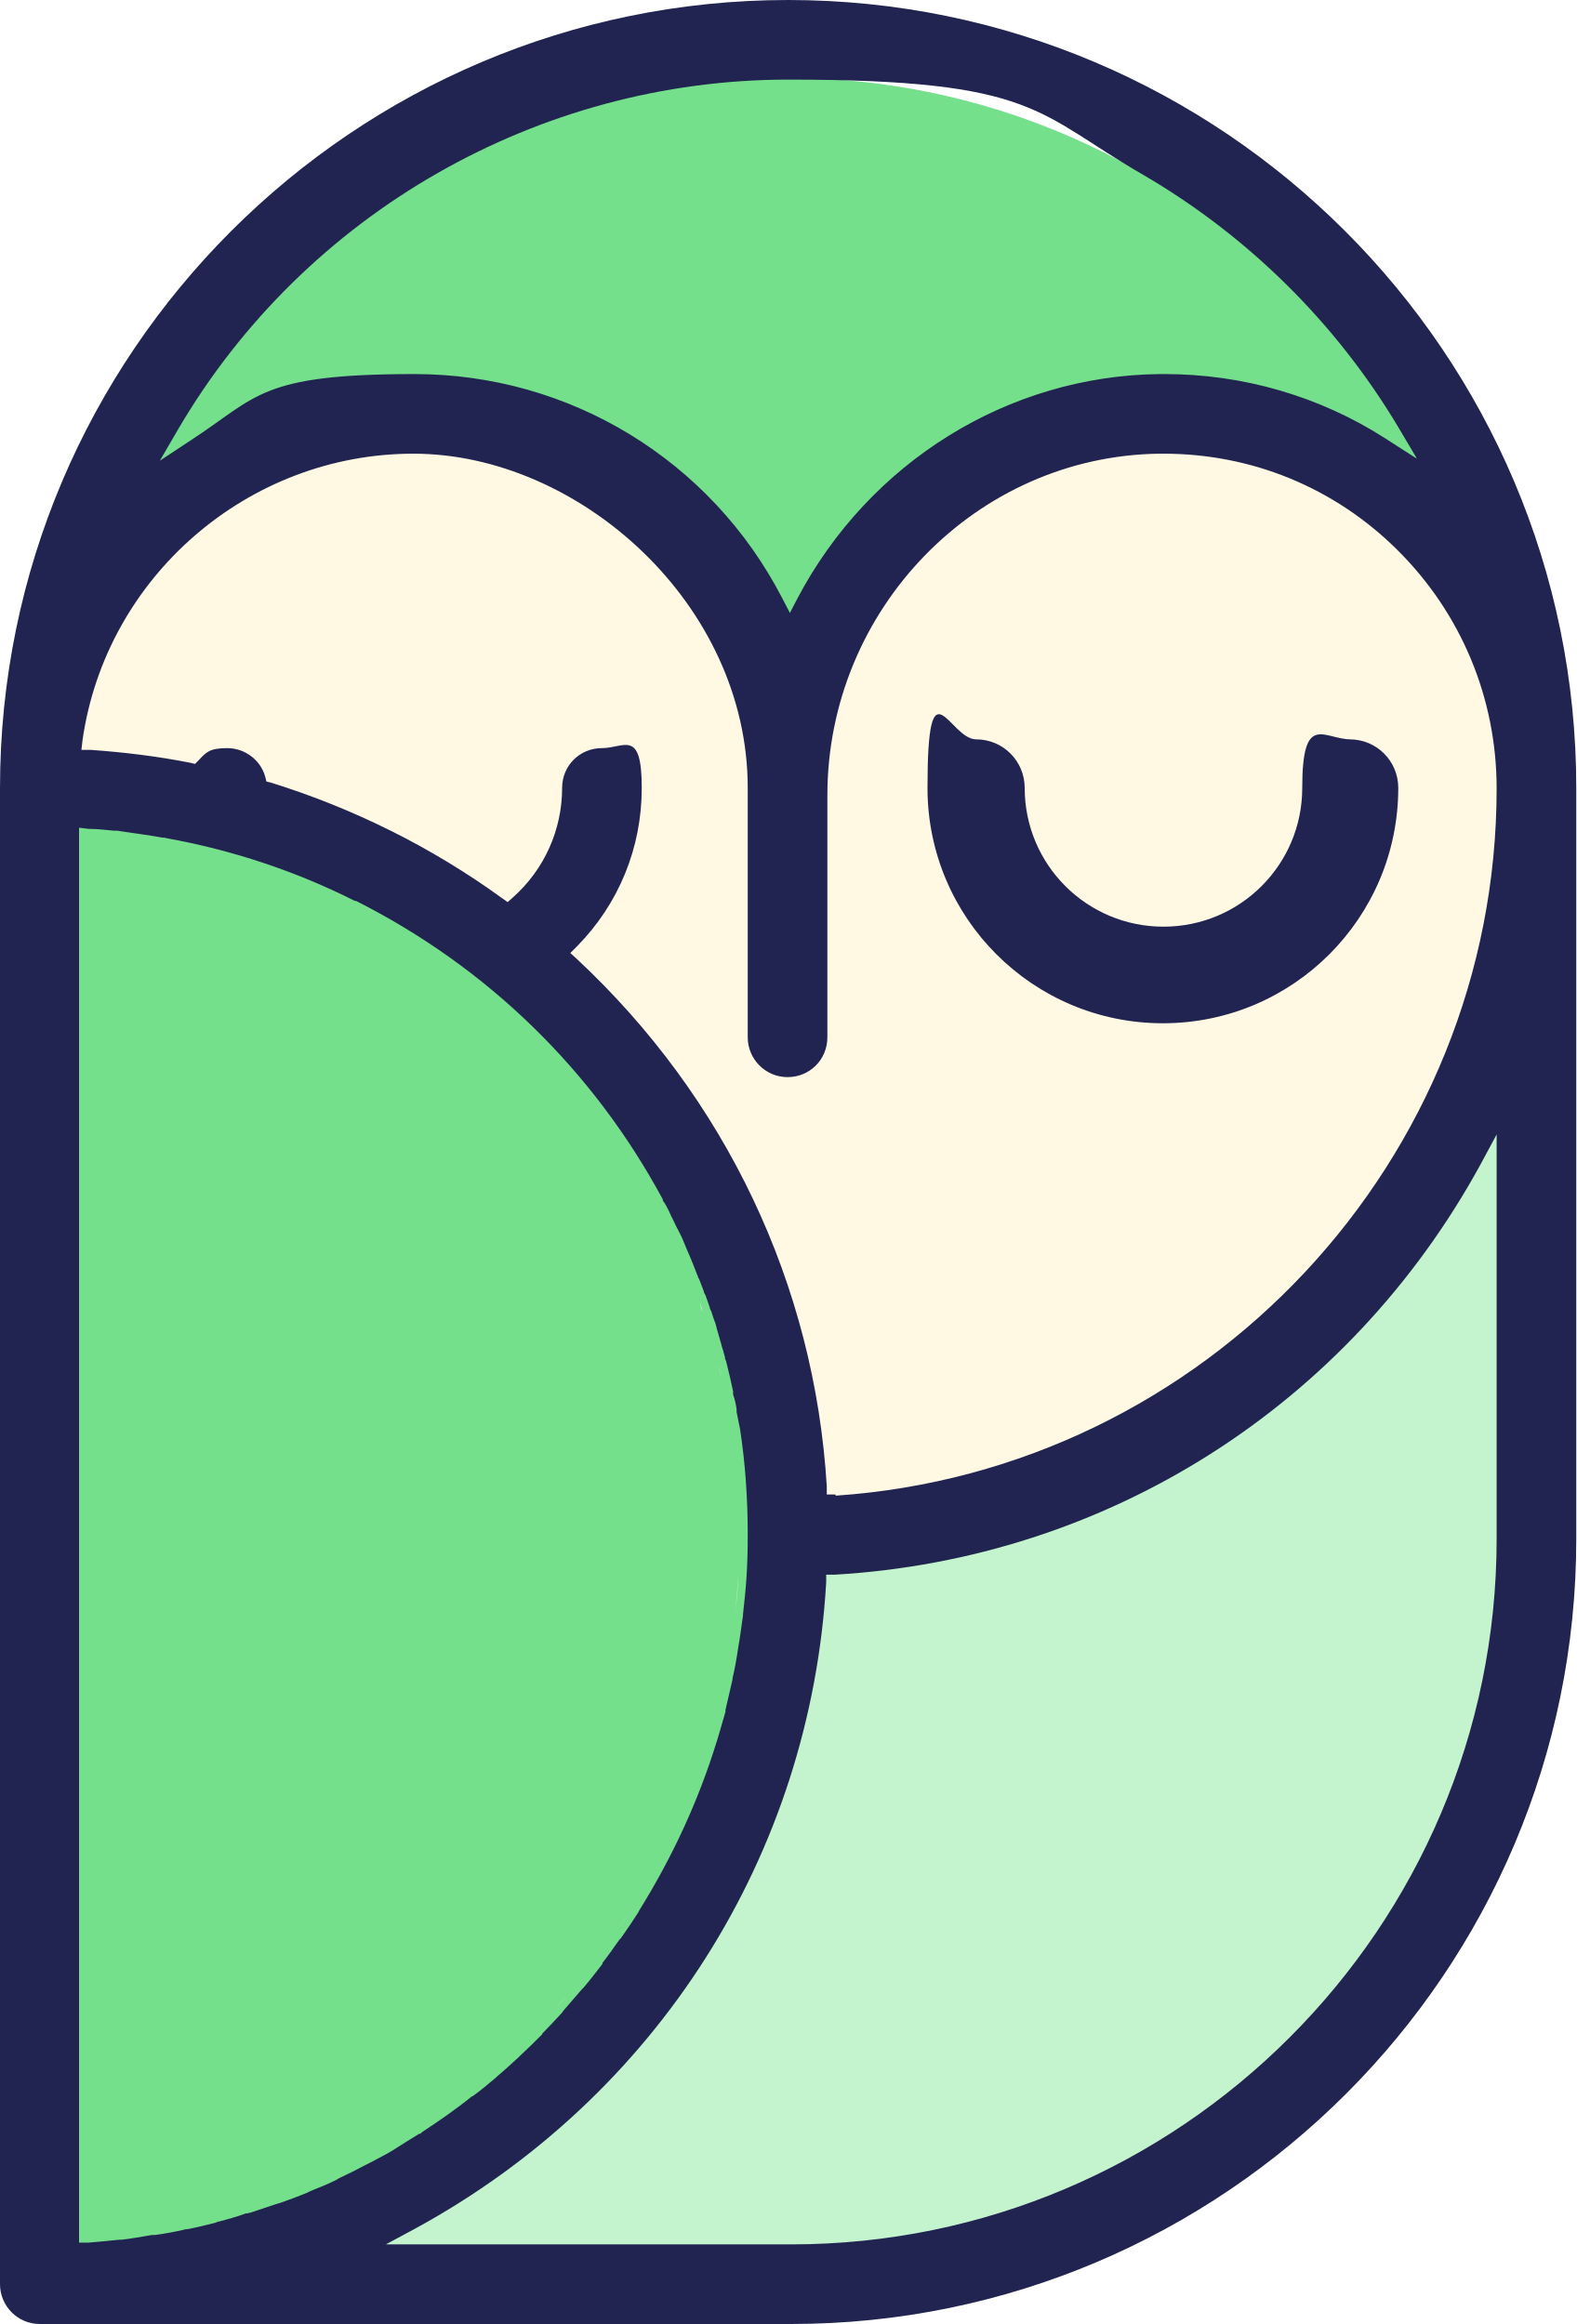
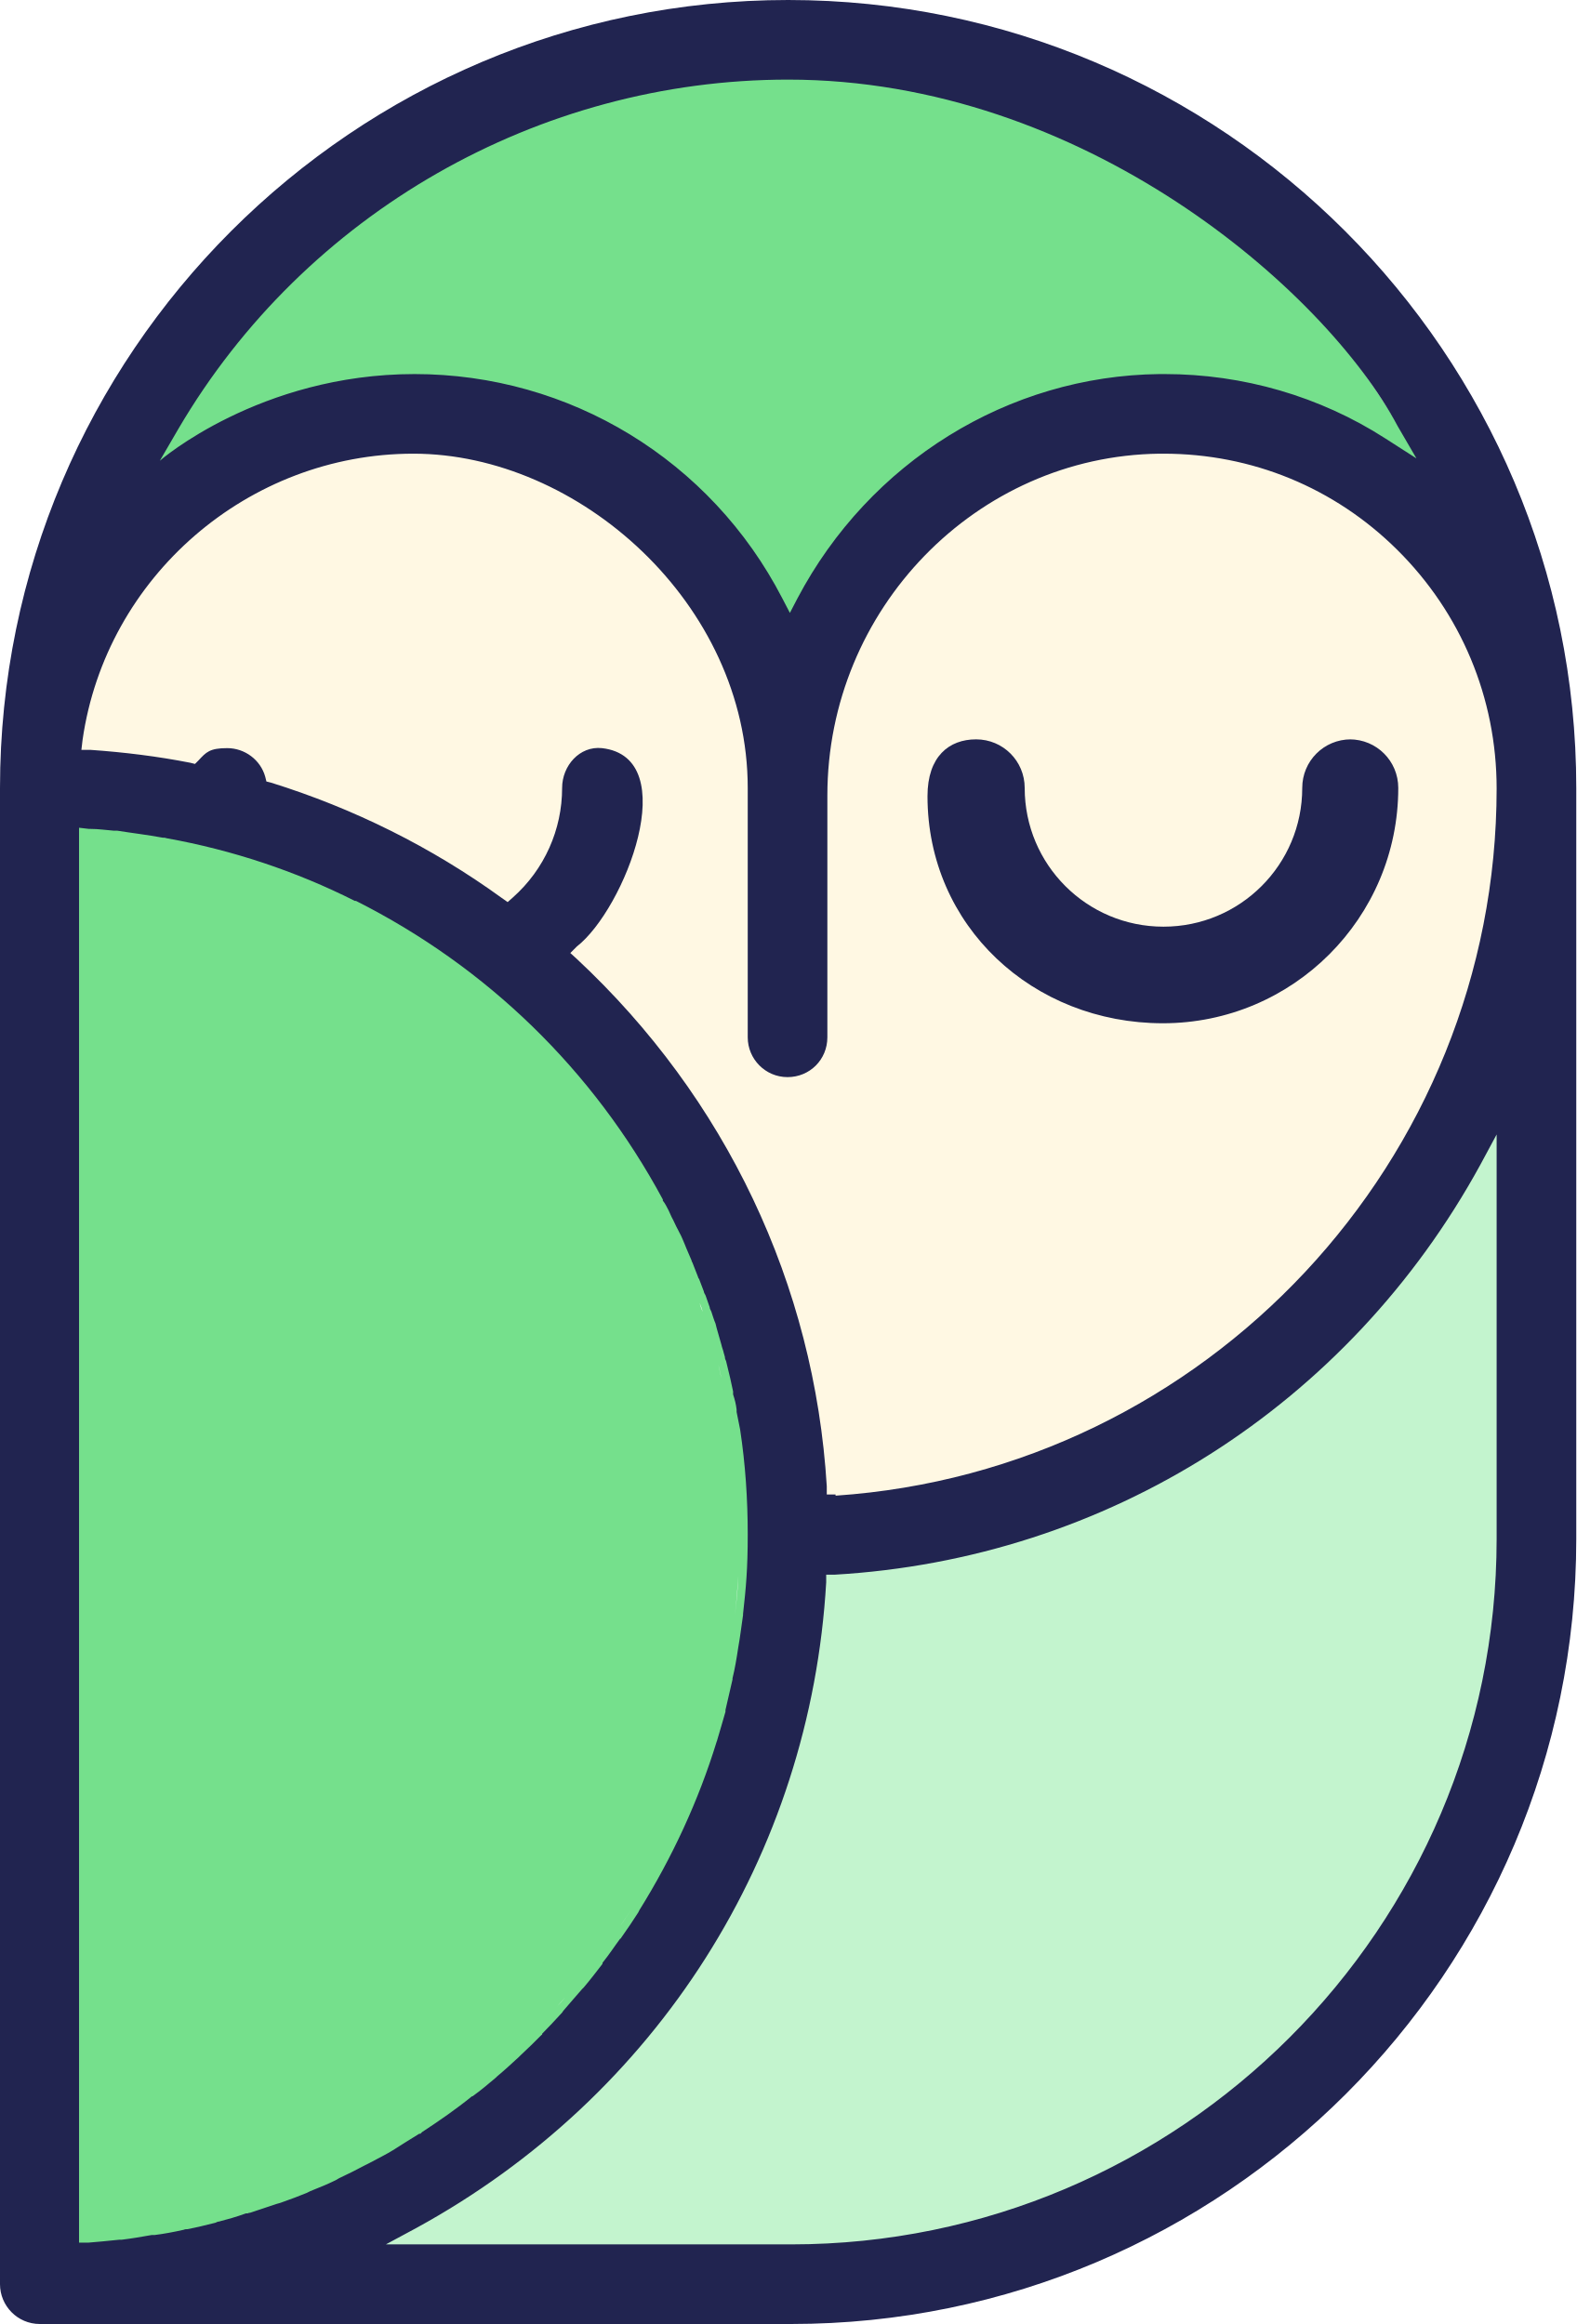
- <svg xmlns="http://www.w3.org/2000/svg" id="Ebene_2" data-name="Ebene 2" viewBox="0 0 269.2 397">
-   <defs>
-     <style>
-       .cls-1 {
-         fill: #75e08c;
-       }
- 
-       .cls-2 {
-         fill: #212450;
-       }
- 
-       .cls-3 {
-         fill: #c3f4ce;
-       }
- 
-       .cls-4 {
-         fill: #fff8e3;
-       }
-     </style>
-   </defs>
-   <g id="Ebene_1-2" data-name="Ebene 1">
+ <svg xmlns="http://www.w3.org/2000/svg" version="1.1" id="Ebene_2" x="0px" y="0px" viewBox="0 0 269.2 397" style="enable-background:new 0 0 269.2 397;" xml:space="preserve">
+   <style type="text/css">
+ 	.st0{fill:#C3F4CE;}
+ 	.st1{fill:#FFF8E3;}
+ 	.st2{fill:#75E08C;}
+ 	.st3{fill:#212450;}
+ </style>
+   <g id="Ebene_1-2">
    <g>
-       <path class="cls-3" d="M253.4,194.7l-1.9,3.4c-22.2,40.7-63,66.6-109,69.3h-.9c0,0-1.8.2-1.8.2v1.8c-.1,0-.2.9-.2.9-2.7,46.1-28.6,86.8-69.3,109l-3.4,1.9-6.9,3.8h75.1c67.3,0,122-54.7,122-122v-75.1l-3.8,6.9Z" />
-       <path class="cls-4" d="M239.7,92.8c-10.9-10.8-25.5-16.8-41-16.8s-.4,0-.6,0c-32.1.4-58.2,27.3-58.2,59.9v41.3c0,2.9-2.4,5.3-5.3,5.3s-5.3-2.4-5.3-5.3v-41.3c0,0,0-.2,0-.3h0c0-.2,0-.4,0-.7h0c0,0,0-.2,0-.2,0,0,0,0,0-.1,0-32.3-26.3-58.6-58.6-58.6s-53.9,21.6-58,50.2l-.2,1.1-.3,2.1h2.2c0,.1,1.1.2,1.1.2,5.6.4,11.3,1.1,16.8,2.2h.5c0,.1,1.1.3,1.1.3l.8-.8.4-.4c1-1,2.3-1.6,3.8-1.6,2.3,0,4.4,1.6,5.1,3.8v.5c.1,0,.5,1,.5,1l1,.3.5.2c13.9,4.3,27,10.8,38.9,19.4l.7.5,1.3,1,1.2-1.1.6-.5c5.6-5.1,8.9-12.3,8.9-19.8s2.4-5.3,5.3-5.3,5.3,2.4,5.3,5.3c0,9.8-3.8,19.1-10.7,26.1l-.7.7-1.4,1.5,1.5,1.4.8.7c25.1,23.4,40.1,55,42.3,89.1v1c0,0,.2,2,.2,2h2c0-.1,1-.2,1-.2,64.1-4.3,114.3-58,114.3-122.2s-6.2-30.7-17.4-41.8ZM166.5,129.3c2.9,0,5.3,2.4,5.3,5.3,0,14.7,12,26.7,26.7,26.7s26.7-12,26.7-26.7,2.4-5.3,5.3-5.3,5.3,2.4,5.3,5.3c0,20.5-16.7,37.2-37.2,37.2s-37.2-16.7-37.2-37.2,2.4-5.3,5.3-5.3ZM229.7,87.2c.4.3.9.6,1.3.9-.4-.3-.8-.6-1.3-.9ZM231.9,88.8c.4.3.9.7,1.3,1-.4-.3-.9-.7-1.3-1ZM234.1,90.5c.5.4.9.8,1.4,1.2-.5-.4-.9-.8-1.4-1.2ZM225,84.4c.4.2.9.5,1.3.7-.4-.2-.9-.5-1.3-.7ZM227.4,85.7c.4.3.9.5,1.3.8-.4-.3-.8-.5-1.3-.8ZM222.5,83.2c.4.2.9.4,1.3.6-.4-.2-.9-.4-1.3-.6ZM214.8,80.3c.5.1.9.3,1.4.4-.5-.1-.9-.3-1.4-.4ZM217.4,81.1c.5.2.9.3,1.3.5-.4-.2-.9-.3-1.3-.5ZM220,82.1c.4.2.9.4,1.3.6-.4-.2-.9-.4-1.3-.6ZM236.3,92.3c.7.6,1.4,1.3,2,1.9-.7-.7-1.3-1.3-2-1.9ZM198.7,78c.4,0,.8,0,1.1,0-.6,0-1.2,0-1.8,0,.2,0,.4,0,.6,0ZM213.6,79.9c-.5-.1-.9-.3-1.4-.4.5.1.9.2,1.4.4ZM210.9,79.3c-.5-.1-.9-.2-1.4-.3.5,0,.9.2,1.4.3ZM208.2,78.8c-.5,0-.9-.2-1.4-.2.5,0,.9.2,1.4.2ZM205.4,78.4c-.5,0-1-.1-1.4-.2.5,0,1,.1,1.4.2ZM202.7,78.1c-.5,0-1,0-1.4,0,.5,0,1,0,1.4,0Z" />
-       <path class="cls-1" d="M128,244.3c-.1-1-.3-2-.5-3v-.2s0-.2,0-.2c-.1-.8-.3-1.7-.5-2.5h0s0,0,0,0c0,0,0-.2,0-.2,0-.1,0-.2,0-.3-.2-.8-.3-1.5-.5-2.3,0-.1,0-.3,0-.4,0,0,0-.2,0-.3h0s0,0,0,0c0-.4-.2-.7-.3-1.1,0-.4-.2-.7-.3-1.1h0c0,0,0-.1,0-.1,0-.2-.1-.4-.2-.6h0s0,0,0,0l-.2-.7c-.1-.5-.3-1-.4-1.5v-.3c0,0-.2-.4-.2-.4-.2-.7-.4-1.4-.6-2.1,0-.1,0-.3-.1-.4,0-.1,0-.2,0-.3h0s0,0,0,0c-.2-.7-.4-1.3-.7-2,0-.3-.2-.6-.3-.8l-.4-1-.4-1c0-.3-.2-.5-.3-.8-.3-.7-.5-1.4-.8-2h0s0,0,0,0c0-.1-.1-.3-.2-.4v-.2c-.2-.4-.4-.7-.5-1.1-.1-.3-.3-.7-.4-1h0c0,0,0-.2,0-.2,0-.2-.1-.3-.2-.5-.3-.8-.6-1.5-.9-2.2v-.3c-.1,0-.3-.3-.3-.3-.4-.8-.7-1.5-1-2.2v-.2c-.1,0-.2-.2-.2-.2-.4-.8-.7-1.5-1.1-2.3,0,0,0-.1,0-.2h0c0,0,0-.1,0-.1h0c0,0-.3-.7-.3-.7-.3-.6-.6-1.2-.9-1.7,0,0,0,0,0,0h0s0-.2,0-.2c-12.1-22.3-30.4-40.1-53.1-51.5h-.2c0,0,0-.1,0-.1-10.3-5.1-21.2-8.8-32.5-10.9-.1,0-.3,0-.4,0,0,0-.2,0-.3,0h0s0,0,0,0c-2.6-.5-5.3-.8-7.9-1.1h-.3s-.3,0-.3,0c-1.5-.1-2.7-.3-4-.4h0c0,0-.1,0-.2,0l-3.3-.4v3.4s0,56.5,0,56.5v185.2l3.2-.2c1.6-.1,3.3-.3,5.3-.5.2,0,.3,0,.4,0h0s0,0,0,0c1.8-.2,3.5-.5,5.2-.7h.2s.3,0,.3,0c1.6-.2,3.2-.6,5-.9h0s0,0,0,0c.1,0,.3,0,.4,0h0s0,0,0,0c1.6-.3,3.2-.7,4.8-1.1h0s0,0,0,0c.2,0,.3,0,.5-.1h0s0,0,0,0c1.5-.4,3.1-.8,4.7-1.3.1,0,.2,0,.3,0,.1,0,.3,0,.4-.1,1.6-.5,3.1-1,4.6-1.5h.3c.1-.2.2-.2.4-.2,1.6-.6,3.2-1.2,4.5-1.7.2,0,.3-.1.4-.2,0,0,.2,0,.2-.1,1.6-.6,3-1.3,4.5-1.9l.5-.3c1.5-.7,3-1.4,4.4-2.2h0s0,0,0,0h.2c0-.1.1-.2.2-.2,1.6-.9,3.1-1.6,4.4-2.4h.1c0,0,0,0,0,0h0c1.5-.9,3-1.8,4.3-2.7,0,0,.2,0,.2-.1,3-1.9,5.9-3.9,8.7-6.1h.2c0-.1,0-.1,0-.1,1.4-1,2.7-2.1,4-3.2h0c0,0,0-.1.1-.2,1.2-1,2.5-2.1,3.8-3.3,0,0,.1-.1.2-.2h0s0,0,0,0h0c1.2-1.1,2.4-2.3,3.6-3.5h0c0,0,0-.2,0-.2h0c0,0,0-.1,0-.1,1.1-1.1,2.3-2.3,3.4-3.6h0s0,0,0,0h.1c0-.1.1-.3.1-.3,1.1-1.2,2.2-2.4,3.3-3.7,0,0,0-.1.2-.2h0c0,0,0,0,0,0h0c1.1-1.3,2.1-2.6,3.1-4,0,0,0,0,.1-.1h0c0,0,0-.1,0-.1,1.1-1.5,2.1-2.9,3-4.1,0,0,.1-.2.2-.2,1-1.4,2-2.9,2.9-4.3l.5-.7h0c5.6-9,10-18.7,13.1-28.7l.2-.4v-.3c.4-1.4.8-2.9,1.3-4.5h0c0-.1,0-.5,0-.5.4-1.7.9-3.5,1.2-5.2v-.3c0,0,0,0,0,0,.3-1.6.6-3.3.9-5.1h0s0-.3,0-.3c.3-1.6.5-3.4.8-5.5v-.2s0,0,0,0c.5-4.5.8-9.1.8-13.7s-.4-12.1-1.3-18.1ZM124.5,241.6c0,0,0-.1,0-.2-.1-.7-.2-1.3-.4-2,.1.7.3,1.3.4,2,0,0,0,.1,0,.2ZM123.2,235.4c0,.2.1.4.2.7,0,.3.1.7.2,1,0-.3-.1-.7-.2-1,0-.2-.1-.4-.2-.7-.2-.7-.3-1.4-.5-2.2,0-.1,0-.2,0-.4,0,.1,0,.2,0,.4.2.7.3,1.4.5,2.2ZM120,224.1c0,.2.2.5.2.7.2.7.4,1.3.7,2,0,.2.2.5.2.7.2.7.4,1.4.6,2.1-.2-.7-.4-1.4-.6-2.1,0-.2-.2-.5-.2-.7-.2-.7-.4-1.3-.7-2,0-.2-.2-.5-.2-.7-.2-.5-.4-1-.5-1.5.2.5.4,1,.5,1.5ZM118.2,219.1c0-.1-.1-.3-.2-.4-.1-.3-.3-.7-.4-1,.1.3.3.7.4,1,0,.1.1.3.2.4ZM115.8,213.4c0,.2.2.4.2.5.3.7.6,1.4.9,2.1,0,.1,0,.2.1.3,0-.1,0-.2-.1-.3-.3-.7-.6-1.4-.9-2.1,0-.2-.2-.4-.2-.5-.3-.7-.7-1.4-1-2.1.3.7.7,1.4,1,2.1ZM15.1,143.2c0,0,.1,0,.2,0,0,0-.1,0-.2,0h0ZM31.1,379.4c-.8.2-1.6.3-2.4.5.8-.2,1.6-.3,2.4-.5.2,0,.4,0,.6-.1-.2,0-.4,0-.6.1ZM94.8,343.1c0,0,.2-.2.3-.3.5-.6,1-1.1,1.5-1.7-.5.6-1,1.2-1.5,1.7,0,0-.2.2-.3.3ZM101.7,334.9s0,0,0-.1c.6-.8,1.1-1.6,1.7-2.4-.6.8-1.1,1.6-1.7,2.4,0,0,0,0,0,.1ZM107.8,326.2s0,0,0,0c-.9,1.4-1.9,2.9-2.9,4.3,0,0,0,0,0,0,0,0,0,0,0,0,1-1.4,1.9-2.8,2.9-4.3,0,0,0,0,0,0,1.4-2.2,2.8-4.5,4-6.8-1.3,2.3-2.6,4.6-4,6.8ZM123.8,286.7s0,0,0,.1c-.4,1.7-.8,3.5-1.2,5.2.4-1.7.8-3.4,1.2-5.2,0,0,0,0,0-.1.2-.9.4-1.7.5-2.6-.2.9-.3,1.8-.5,2.6ZM125.5,275.9c.3-2.2.4-4.5.6-6.7-.1,2.2-.3,4.5-.6,6.7Z" />
-       <path class="cls-1" d="M241,76.3l-2.2-3.6c-10.6-17.8-25.6-32.6-43.5-43-18.4-10.7-39.4-16.4-60.8-16.4-42.6,0-82.7,22.9-104.4,59.7l-2.2,3.7-1.6,2.7,2.7-1.7,3.6-2.3c11.4-7.3,24.5-11.2,38.1-11.2,26.4,0,50.4,14.6,62.6,38.1l.9,1.7.7,1.3.7-1.3.9-1.7c12.2-23.2,35.8-37.9,61.6-38.2h.9c13.4,0,26.4,3.8,37.6,10.9l3.6,2.3,2.7,1.7-1.6-2.7Z" />
-       <path class="cls-2" d="M134.6,0C60.4,0,0,60.4,0,134.6v255.6c0,3.7,3,6.8,6.8,6.8h128.3c73.9,0,134.1-60.1,134.1-134.1v-128.3C269.2,60.4,208.8,0,134.6,0ZM62.3,369.9c-1.5.8-2.9,1.5-4.4,2.2l-.5.3c-1.4.7-2.9,1.3-4.4,1.9l-.6.3c-1.2.5-2.8,1.1-4.5,1.7l-.7.2c-1.5.5-3,1-4.5,1.5-.1,0-.2,0-.4.1h-.3c-1.6.6-3.1,1-4.6,1.4-.2,0-.4.1-.6.2-1.6.4-3.2.8-4.8,1.1-.2,0-.4,0-.6.1-1.8.4-3.4.7-5,.9h-.5c-1.7.3-3.4.6-5.1.8-.1,0-.3,0-.4,0-2.1.2-3.8.4-5.3.5h-1.6c0,.1,0-241.7,0-241.7l1.7.2c.1,0,.2,0,.3,0h0c1.3,0,2.6.2,3.9.3h.6c2.5.4,5.1.7,7.8,1.2h.3c.1,0,.3.1.4.1,11.1,2,22,5.6,32.1,10.7h.2c22.4,11.3,40.5,28.9,52.4,51v.2c.4.5.7,1.1,1,1.7l.5,1.1c.4.7.7,1.5,1.1,2.2l.2.4c.4.7.7,1.5,1,2.2l.2.5c.3.7.6,1.4.9,2.1,0,.2.2.4.2.5l.9,2.3c0,.1.1.3.2.4.3.7.5,1.4.8,2.1,0,.2.2.5.3.7l.7,2c0,.3.2.5.3.8.2.6.4,1.3.7,2l.2.8c.2.7.4,1.4.6,2.1l.2.7c.1.5.3.9.4,1.4l.2.7c0,.3.1.5.2.7l.7,2.9c.2.8.3,1.5.5,2.3v.5c.3.9.5,1.7.6,2.6v.4c.2,1,.4,2,.6,3,.9,5.9,1.3,11.9,1.3,17.9s-.3,9.1-.8,13.6v.2c-.3,2-.5,3.8-.8,5.4h0c-.3,2-.6,3.8-1,5.4v.2c-.4,1.8-.8,3.5-1.2,5.2v.3c-.5,1.8-1,3.4-1.4,4.8h0c0,.1-.1.3-.1.3-3.1,10.1-7.6,19.8-13.2,28.8h0s-.2.4-.2.4c-.9,1.4-1.9,2.9-2.9,4.3,0,0-.1.2-.2.2-.9,1.2-1.8,2.6-3,4.1h0c0,.2,0,.2-.1.3-1,1.3-2,2.6-3.1,3.9l-.3.3c-1.1,1.3-2.2,2.5-3.2,3.7l-.2.3c-1.2,1.3-2.3,2.5-3.4,3.6h0c0,.1,0,.2-.1.2h0c-1.3,1.3-2.4,2.4-3.6,3.5l-.3.3c-1.3,1.2-2.5,2.3-3.7,3.3l-.2.2c-1.3,1.1-2.6,2.2-4,3.2h-.1c-2.7,2.2-5.6,4.2-8.5,6.1l-.3.3h-.2c-1.3.8-2.6,1.6-4,2.5l-.3.2c-1.3.8-2.7,1.5-4.4,2.4l-.4.2ZM255.6,262.9c0,66.4-54.1,120.5-120.5,120.5h-69.2l5.2-2.8c41.1-22.5,67.3-63.7,70-110.3v-1.3c0,0,1.4,0,1.4,0,46.6-2.7,87.8-28.9,110.3-70l2.8-5.2v69.2ZM142.7,255.3h-1.5c0,0,0-1.4,0-1.4-2.1-34.5-17.3-66.4-42.7-90.1l-1.1-1,1.1-1.1c7.2-7.3,11.1-16.9,11.1-27.1s-3-6.8-6.8-6.8-6.8,3-6.8,6.8c0,7.1-3,13.9-8.4,18.7l-.9.8-1-.7c-12-8.7-25.3-15.3-39.4-19.7l-.8-.2-.2-.8c-.8-2.9-3.5-4.9-6.5-4.9s-3.6.7-4.9,2.1l-.6.6-.8-.2c-5.6-1.1-11.3-1.8-17-2.2h-1.6c0-.1.2-1.7.2-1.7,4-27.9,28.3-48.9,56.5-48.9s57.1,25.6,57.1,57.1,0,.2,0,.3h0c0,.3,0,.5,0,.6,0,.1,0,.2,0,.4v41.3c0,3.7,3,6.8,6.8,6.8s6.8-3,6.8-6.8v-41.3c0-31.8,25.4-58,56.7-58.4.2,0,.4,0,.7,0,15.1,0,29.2,5.8,39.9,16.4,10.9,10.8,17,25.3,17,40.8,0,63.5-49.6,116.5-112.9,120.8ZM241.9,78.3l-5.3-3.4c-11.2-7.2-24.3-11-37.7-11h-.9c-25.8.3-49.5,15-61.8,38.3l-1.3,2.5-1.3-2.5c-12.2-23.6-36.3-38.3-62.8-38.3s-26.8,3.9-38.2,11.3l-5.3,3.5,3.2-5.5C52.1,36.4,92,13.6,134.6,13.6s42.3,5.7,60.7,16.3c17.8,10.4,32.8,25.2,43.4,42.9l3.2,5.4Z" />
-       <path class="cls-2" d="M230.5,126.3c4.6,0,8.3,3.7,8.3,8.3,0,22.2-18,40.2-40.2,40.2s-40.2-18-40.2-40.2,3.7-8.3,8.3-8.3,8.3,3.7,8.3,8.3c0,13.1,10.6,23.7,23.7,23.7s23.7-10.6,23.7-23.7,3.7-8.3,8.3-8.3Z" />
+       <path class="st0" d="M253.4,194.7l-1.9,3.4c-22.2,40.7-63,66.6-109,69.3h-0.9l-1.8,0.2v1.8c-0.1,0-0.2,0.9-0.2,0.9    c-2.7,46.1-28.6,86.8-69.3,109l-3.4,1.9L60,385h75.1c67.3,0,122-54.7,122-122v-75.1L253.4,194.7L253.4,194.7z" />
+       <path class="st1" d="M239.7,92.8C228.8,82,214.2,76,198.7,76s-0.4,0-0.6,0c-32.1,0.4-58.2,27.3-58.2,59.9v41.3    c0,2.9-2.4,5.3-5.3,5.3s-5.3-2.4-5.3-5.3v-41.3c0,0,0-0.2,0-0.3l0,0c0-0.2,0-0.4,0-0.7l0,0v-0.2c0,0,0,0,0-0.1    c0-32.3-26.3-58.6-58.6-58.6s-53.9,21.6-58,50.2l-0.2,1.1l-0.3,2.1h2.2c0,0.1,1.1,0.2,1.1,0.2c5.6,0.4,11.3,1.1,16.8,2.2h0.5    c0,0.1,1.1,0.3,1.1,0.3l0.8-0.8l0.4-0.4c1-1,2.3-1.6,3.8-1.6c2.3,0,4.4,1.6,5.1,3.8v0.5c0.1,0,0.5,1,0.5,1l1,0.3l0.5,0.2    c13.9,4.3,27,10.8,38.9,19.4l0.7,0.5l1.3,1l1.2-1.1l0.6-0.5c5.6-5.1,8.9-12.3,8.9-19.8s2.4-5.3,5.3-5.3s5.3,2.4,5.3,5.3    c0,9.8-3.8,19.1-10.7,26.1l-0.7,0.7l-1.4,1.5l1.5,1.4l0.8,0.7c25.1,23.4,40.1,55,42.3,89.1v1l0.2,2h2c0-0.1,1-0.2,1-0.2    c64.1-4.3,114.3-58,114.3-122.2s-6.2-30.7-17.4-41.8L239.7,92.8z M229.7,87.2c0.4,0.3,0.9,0.6,1.3,0.9    C230.6,87.8,230.2,87.5,229.7,87.2z M231.9,88.8c0.4,0.3,0.9,0.7,1.3,1C232.8,89.5,232.3,89.1,231.9,88.8z M234.1,90.5    c0.5,0.4,0.9,0.8,1.4,1.2C235,91.3,234.6,90.9,234.1,90.5z M225,84.4c0.4,0.2,0.9,0.5,1.3,0.7C225.9,84.9,225.4,84.6,225,84.4z     M227.4,85.7c0.4,0.3,0.9,0.5,1.3,0.8C228.3,86.2,227.9,86,227.4,85.7z M222.5,83.2c0.4,0.2,0.9,0.4,1.3,0.6    C223.4,83.6,222.9,83.4,222.5,83.2z M214.8,80.3c0.5,0.1,0.9,0.3,1.4,0.4C215.7,80.6,215.3,80.4,214.8,80.3z M217.4,81.1    c0.5,0.2,0.9,0.3,1.3,0.5C218.3,81.4,217.8,81.3,217.4,81.1z M220,82.1c0.4,0.2,0.9,0.4,1.3,0.6C220.9,82.5,220.4,82.3,220,82.1z     M236.3,92.3c0.7,0.6,1.4,1.3,2,1.9C237.6,93.5,237,92.9,236.3,92.3z M198.7,78c0.4,0,0.8,0,1.1,0c-0.6,0-1.2,0-1.8,0    C198.2,78,198.4,78,198.7,78L198.7,78z M213.6,79.9c-0.5-0.1-0.9-0.3-1.4-0.4C212.7,79.6,213.1,79.7,213.6,79.9z M210.9,79.3    c-0.5-0.1-0.9-0.2-1.4-0.3C210,79,210.4,79.2,210.9,79.3z M208.2,78.8c-0.5,0-0.9-0.2-1.4-0.2C207.3,78.6,207.7,78.8,208.2,78.8z     M205.4,78.4c-0.5,0-1-0.1-1.4-0.2C204.5,78.2,205,78.3,205.4,78.4z M202.7,78.1c-0.5,0-1,0-1.4,0    C201.8,78.1,202.3,78.1,202.7,78.1z" />
+       <path class="st2" d="M128,244.3c-0.1-1-0.3-2-0.5-3v-0.2v-0.2c-0.1-0.8-0.3-1.7-0.5-2.5l0,0l0,0v-0.2c0-0.1,0-0.2,0-0.3    c-0.2-0.8-0.3-1.5-0.5-2.3c0-0.1,0-0.3,0-0.4c0,0,0-0.2,0-0.3l0,0l0,0c0-0.4-0.2-0.7-0.3-1.1c0-0.4-0.2-0.7-0.3-1.1l0,0v-0.1    c0-0.2-0.1-0.4-0.2-0.6l0,0l0,0l-0.2-0.7c-0.1-0.5-0.3-1-0.4-1.5v-0.3l-0.2-0.4c-0.2-0.7-0.4-1.4-0.6-2.1c0-0.1,0-0.3-0.1-0.4    c0-0.1,0-0.2,0-0.3l0,0l0,0c-0.2-0.7-0.4-1.3-0.7-2c0-0.3-0.2-0.6-0.3-0.8l-0.4-1l-0.4-1c0-0.3-0.2-0.5-0.3-0.8    c-0.3-0.7-0.5-1.4-0.8-2l0,0l0,0c0-0.1-0.1-0.3-0.2-0.4v-0.2c-0.2-0.4-0.4-0.7-0.5-1.1c-0.1-0.3-0.3-0.7-0.4-1l0,0v-0.2    c0-0.2-0.1-0.3-0.2-0.5c-0.3-0.8-0.6-1.5-0.9-2.2v-0.3c-0.1,0-0.3-0.3-0.3-0.3c-0.4-0.8-0.7-1.5-1-2.2v-0.2    c-0.1,0-0.2-0.2-0.2-0.2c-0.4-0.8-0.7-1.5-1.1-2.3c0,0,0-0.1,0-0.2l0,0v-0.1l0,0l-0.3-0.7c-0.3-0.6-0.6-1.2-0.9-1.7l0,0l0,0v-0.2    c-12.1-22.3-30.4-40.1-53.1-51.5H62v-0.1c-10.3-5.1-21.2-8.8-32.5-10.9c-0.1,0-0.3,0-0.4,0c0,0-0.2,0-0.3,0l0,0l0,0    c-2.6-0.5-5.3-0.8-7.9-1.1h-0.3h-0.3c-1.5-0.1-2.7-0.3-4-0.4l0,0c0,0-0.1,0-0.2,0l-3.3-0.4v3.4v56.5v185.2l3.2-0.2    c1.6-0.1,3.3-0.3,5.3-0.5c0.2,0,0.3,0,0.4,0l0,0l0,0c1.8-0.2,3.5-0.5,5.2-0.7h0.2h0.3c1.6-0.2,3.2-0.6,5-0.9l0,0l0,0    c0.1,0,0.3,0,0.4,0l0,0l0,0c1.6-0.3,3.2-0.7,4.8-1.1l0,0l0,0c0.2,0,0.3,0,0.5-0.1l0,0l0,0c1.5-0.4,3.1-0.8,4.7-1.3    c0.1,0,0.2,0,0.3,0s0.3,0,0.4-0.1c1.6-0.5,3.1-1,4.6-1.5h0.3c0.1-0.2,0.2-0.2,0.4-0.2c1.6-0.6,3.2-1.2,4.5-1.7    c0.2,0,0.3-0.1,0.4-0.2c0,0,0.2,0,0.2-0.1c1.6-0.6,3-1.3,4.5-1.9l0.5-0.3c1.5-0.7,3-1.4,4.4-2.2l0,0l0,0h0.2    c0-0.1,0.1-0.2,0.2-0.2c1.6-0.9,3.1-1.6,4.4-2.4h0.1l0,0l0,0c1.5-0.9,3-1.8,4.3-2.7c0,0,0.2,0,0.2-0.1c3-1.9,5.9-3.9,8.7-6.1h0.2    c0-0.1,0-0.1,0-0.1c1.4-1,2.7-2.1,4-3.2l0,0c0,0,0-0.1,0.1-0.2c1.2-1,2.5-2.1,3.8-3.3c0,0,0.1-0.1,0.2-0.2l0,0l0,0l0,0    c1.2-1.1,2.4-2.3,3.6-3.5l0,0v-0.2l0,0v-0.1c1.1-1.1,2.3-2.3,3.4-3.6l0,0l0,0h0.1c0-0.1,0.1-0.3,0.1-0.3c1.1-1.2,2.2-2.4,3.3-3.7    c0,0,0-0.1,0.2-0.2l0,0l0,0l0,0c1.1-1.3,2.1-2.6,3.1-4c0,0,0,0,0.1-0.1l0,0v-0.1c1.1-1.5,2.1-2.9,3-4.1c0,0,0.1-0.2,0.2-0.2    c1-1.4,2-2.9,2.9-4.3l0.5-0.7l0,0c5.6-9,10-18.7,13.1-28.7l0.2-0.4v-0.3c0.4-1.4,0.8-2.9,1.3-4.5l0,0c0-0.1,0-0.5,0-0.5    c0.4-1.7,0.9-3.5,1.2-5.2v-0.3l0,0c0.3-1.6,0.6-3.3,0.9-5.1l0,0v-0.3c0.3-1.6,0.5-3.4,0.8-5.5v-0.2l0,0c0.5-4.5,0.8-9.1,0.8-13.7    s-0.4-12.1-1.3-18.1L128,244.3z M124.5,241.6c0,0,0-0.1,0-0.2c-0.1-0.7-0.2-1.3-0.4-2c0.1,0.7,0.3,1.3,0.4,2    C124.5,241.4,124.5,241.5,124.5,241.6z M123.2,235.4c0,0.2,0.1,0.4,0.2,0.7c0,0.3,0.1,0.7,0.2,1c0-0.3-0.1-0.7-0.2-1    C123.4,235.9,123.3,235.7,123.2,235.4c-0.2-0.7-0.3-1.4-0.5-2.2c0-0.1,0-0.2,0-0.4c0,0.1,0,0.2,0,0.4    C122.9,233.9,123,234.6,123.2,235.4z M120,224.1c0,0.2,0.2,0.5,0.2,0.7c0.2,0.7,0.4,1.3,0.7,2c0,0.2,0.2,0.5,0.2,0.7    c0.2,0.7,0.4,1.4,0.6,2.1c-0.2-0.7-0.4-1.4-0.6-2.1c0-0.2-0.2-0.5-0.2-0.7c-0.2-0.7-0.4-1.3-0.7-2    C120.2,224.6,120,224.3,120,224.1c-0.2-0.5-0.4-1-0.5-1.5C119.7,223.1,119.9,223.6,120,224.1z M118.2,219.1c0-0.1-0.1-0.3-0.2-0.4    c-0.1-0.3-0.3-0.7-0.4-1c0.1,0.3,0.3,0.7,0.4,1C118,218.8,118.1,219,118.2,219.1z M115.8,213.4c0,0.2,0.2,0.4,0.2,0.5    c0.3,0.7,0.6,1.4,0.9,2.1c0,0.1,0,0.2,0.1,0.3c0-0.1,0-0.2-0.1-0.3c-0.3-0.7-0.6-1.4-0.9-2.1C116,213.7,115.8,213.5,115.8,213.4    c-0.3-0.7-0.7-1.4-1-2.1C115.1,212,115.5,212.7,115.8,213.4z M15.1,143.2c0,0,0.1,0,0.2,0C15.3,143.2,15.2,143.2,15.1,143.2    L15.1,143.2z M31.1,379.4c-0.8,0.2-1.6,0.3-2.4,0.5C29.5,379.7,30.3,379.6,31.1,379.4c0.2,0,0.4,0,0.6-0.1    C31.5,379.3,31.3,379.3,31.1,379.4z M94.8,343.1c0,0,0.2-0.2,0.3-0.3c0.5-0.6,1-1.1,1.5-1.7c-0.5,0.6-1,1.2-1.5,1.7    C95.1,342.8,94.9,343,94.8,343.1z M101.7,334.9c0,0,0,0,0-0.1c0.6-0.8,1.1-1.6,1.7-2.4c-0.6,0.8-1.1,1.6-1.7,2.4    C101.7,334.8,101.7,334.8,101.7,334.9z M107.8,326.2L107.8,326.2c-0.9,1.4-1.9,2.9-2.9,4.3l0,0l0,0    C105.9,329.1,106.8,327.7,107.8,326.2L107.8,326.2c1.4-2.2,2.8-4.5,4-6.8C110.5,321.7,109.2,324,107.8,326.2z M123.8,286.7    c0,0,0,0,0,0.1c-0.4,1.7-0.8,3.5-1.2,5.2c0.4-1.7,0.8-3.4,1.2-5.2C123.8,286.8,123.8,286.8,123.8,286.7c0.2-0.9,0.4-1.7,0.5-2.6    C124.1,285,124,285.9,123.8,286.7z M125.5,275.9c0.3-2.2,0.4-4.5,0.6-6.7C126,271.4,125.8,273.7,125.5,275.9z" />
+       <path class="st2" d="M241,76.3l-2.2-3.6c-10.6-17.8-25.6-32.6-43.5-43c-18.4-10.7-39.4-16.4-60.8-16.4    C91.9,13.3,51.8,36.2,30.1,73l-2.2,3.7l-1.6,2.7l2.7-1.7l3.6-2.3C44,68.1,57.1,64.2,70.7,64.2c26.4,0,50.4,14.6,62.6,38.1l0.9,1.7    l0.7,1.3l0.7-1.3l0.9-1.7c12.2-23.2,35.8-37.9,61.6-38.2h0.9c13.4,0,26.4,3.8,37.6,10.9l3.6,2.3l2.7,1.7l-1.6-2.7L241,76.3z" />
+       <path class="st3" d="M230.5,126.3c4.6,0,8.3,3.7,8.3,8.3c0,22.2-18,40.2-40.2,40.2s-40.2-16.6-40.2-38.8c0-6.8,3.7-9.7,8.3-9.7    s8.3,3.7,8.3,8.3c0,13.1,10.6,23.7,23.7,23.7s23.7-10.6,23.7-23.7c0-4.6,3.7-8.3,8.3-8.3H230.5z" />
+       <path class="st3" d="M134.6,0C60.4,0,0,60.4,0,134.6v255.6c0,3.7,3,6.8,6.8,6.8h128.3c73.9,0,134.1-60.1,134.1-134.1V134.6    C269.2,60.4,208.8,0,134.6,0z M62.3,369.9c-1.5,0.8-2.9,1.5-4.4,2.2l-0.5,0.3c-1.4,0.7-2.9,1.3-4.4,1.9l-0.6,0.3    c-1.2,0.5-2.8,1.1-4.5,1.7l-0.7,0.2c-1.5,0.5-3,1-4.5,1.5c-0.1,0-0.2,0-0.4,0.1H42c-1.6,0.6-3.1,1-4.6,1.4c-0.2,0-0.4,0.1-0.6,0.2    c-1.6,0.4-3.2,0.8-4.8,1.1c-0.2,0-0.4,0-0.6,0.1c-1.8,0.4-3.4,0.7-5,0.9h-0.5c-1.7,0.3-3.4,0.6-5.1,0.8c-0.1,0-0.3,0-0.4,0    c-2.1,0.2-3.8,0.4-5.3,0.5h-1.6c0,0.1,0-241.7,0-241.7l1.7,0.2c0.1,0,0.2,0,0.3,0l0,0c1.3,0,2.6,0.2,3.9,0.3H20    c2.5,0.4,5.1,0.7,7.8,1.2h0.3c0.1,0,0.3,0.1,0.4,0.1c11.1,2,22,5.6,32.1,10.7h0.2c22.4,11.3,40.5,28.9,52.4,51v0.2    c0.4,0.5,0.7,1.1,1,1.7l0.5,1.1c0.4,0.7,0.7,1.5,1.1,2.2l0.2,0.4c0.4,0.7,0.7,1.5,1,2.2l0.2,0.5c0.3,0.7,0.6,1.4,0.9,2.1    c0,0.2,0.2,0.4,0.2,0.5l0.9,2.3c0,0.1,0.1,0.3,0.2,0.4c0.3,0.7,0.5,1.4,0.8,2.1c0,0.2,0.2,0.5,0.3,0.7l0.7,2    c0,0.3,0.2,0.5,0.3,0.8c0.2,0.6,0.4,1.3,0.7,2l0.2,0.8c0.2,0.7,0.4,1.4,0.6,2.1l0.2,0.7c0.1,0.5,0.3,0.9,0.4,1.4l0.2,0.7    c0,0.3,0.1,0.5,0.2,0.7l0.7,2.9c0.2,0.8,0.3,1.5,0.5,2.3v0.5c0.3,0.9,0.5,1.7,0.6,2.6v0.4c0.2,1,0.4,2,0.6,3    c0.9,5.9,1.3,11.9,1.3,17.9s-0.3,9.1-0.8,13.6v0.2c-0.3,2-0.5,3.8-0.8,5.4l0,0c-0.3,2-0.6,3.8-1,5.4v0.2c-0.4,1.8-0.8,3.5-1.2,5.2    v0.3c-0.5,1.8-1,3.4-1.4,4.8l0,0c0,0.1-0.1,0.3-0.1,0.3c-3.1,10.1-7.6,19.8-13.2,28.8l0,0l-0.2,0.4c-0.9,1.4-1.9,2.9-2.9,4.3    c0,0-0.1,0.2-0.2,0.2c-0.9,1.2-1.8,2.6-3,4.1l0,0c0,0.2,0,0.2-0.1,0.3c-1,1.3-2,2.6-3.1,3.9l-0.3,0.3c-1.1,1.3-2.2,2.5-3.2,3.7    l-0.2,0.3c-1.2,1.3-2.3,2.5-3.4,3.6l0,0c0,0.1,0,0.2-0.1,0.2l0,0c-1.3,1.3-2.4,2.4-3.6,3.5l-0.3,0.3c-1.3,1.2-2.5,2.3-3.7,3.3    l-0.2,0.2c-1.3,1.1-2.6,2.2-4,3.2h-0.1c-2.7,2.2-5.6,4.2-8.5,6.1l-0.3,0.3h-0.2c-1.3,0.8-2.6,1.6-4,2.5l-0.3,0.2    c-1.3,0.8-2.7,1.5-4.4,2.4l-0.4,0.2L62.3,369.9z M255.6,262.9c0,66.4-54.1,120.5-120.5,120.5H65.9l5.2-2.8    c41.1-22.5,67.3-63.7,70-110.3V269h1.4c46.6-2.7,87.8-28.9,110.3-70l2.8-5.2V263V262.9z M142.7,255.3h-1.5v-1.4    c-2.1-34.5-17.3-66.4-42.7-90.1l-1.1-1l1.1-1.1c8.2-6.4,18.3-32.3,4.3-33.9c-3.8-0.4-6.8,3-6.8,6.8c0,7.1-3,13.9-8.4,18.7    l-0.9,0.8l-1-0.7c-12-8.7-25.3-15.3-39.4-19.7l-0.8-0.2l-0.2-0.8c-0.8-2.9-3.5-4.9-6.5-4.9s-3.6,0.7-4.9,2.1l-0.6,0.6l-0.8-0.2    c-5.6-1.1-11.3-1.8-17-2.2h-1.6c0-0.1,0.2-1.7,0.2-1.7c4-27.9,28.3-48.9,56.5-48.9s57.1,25.6,57.1,57.1s0,0.2,0,0.3l0,0    c0,0.3,0,0.5,0,0.6s0,0.2,0,0.4v41.3c0,3.7,3,6.8,6.8,6.8s6.8-3,6.8-6.8v-41.3c0-31.8,25.4-58,56.7-58.4c0.2,0,0.4,0,0.7,0    c15.1,0,29.2,5.8,39.9,16.4c10.9,10.8,17,25.3,17,40.8c0,63.5-49.6,116.5-112.9,120.8L142.7,255.3z M241.9,78.3l-5.3-3.4    c-11.2-7.2-24.3-11-37.7-11H198c-25.8,0.3-49.5,15-61.8,38.3l-1.3,2.5l-1.3-2.5c-12.2-23.6-36.3-38.3-62.8-38.3    S27.3,78.7,27.3,78.7l3.2-5.5C52.1,36.4,92,13.6,134.6,13.6c50.4,0,91.7,35.9,104.1,59.2L241.9,78.3L241.9,78.3z" />
    </g>
  </g>
</svg>
